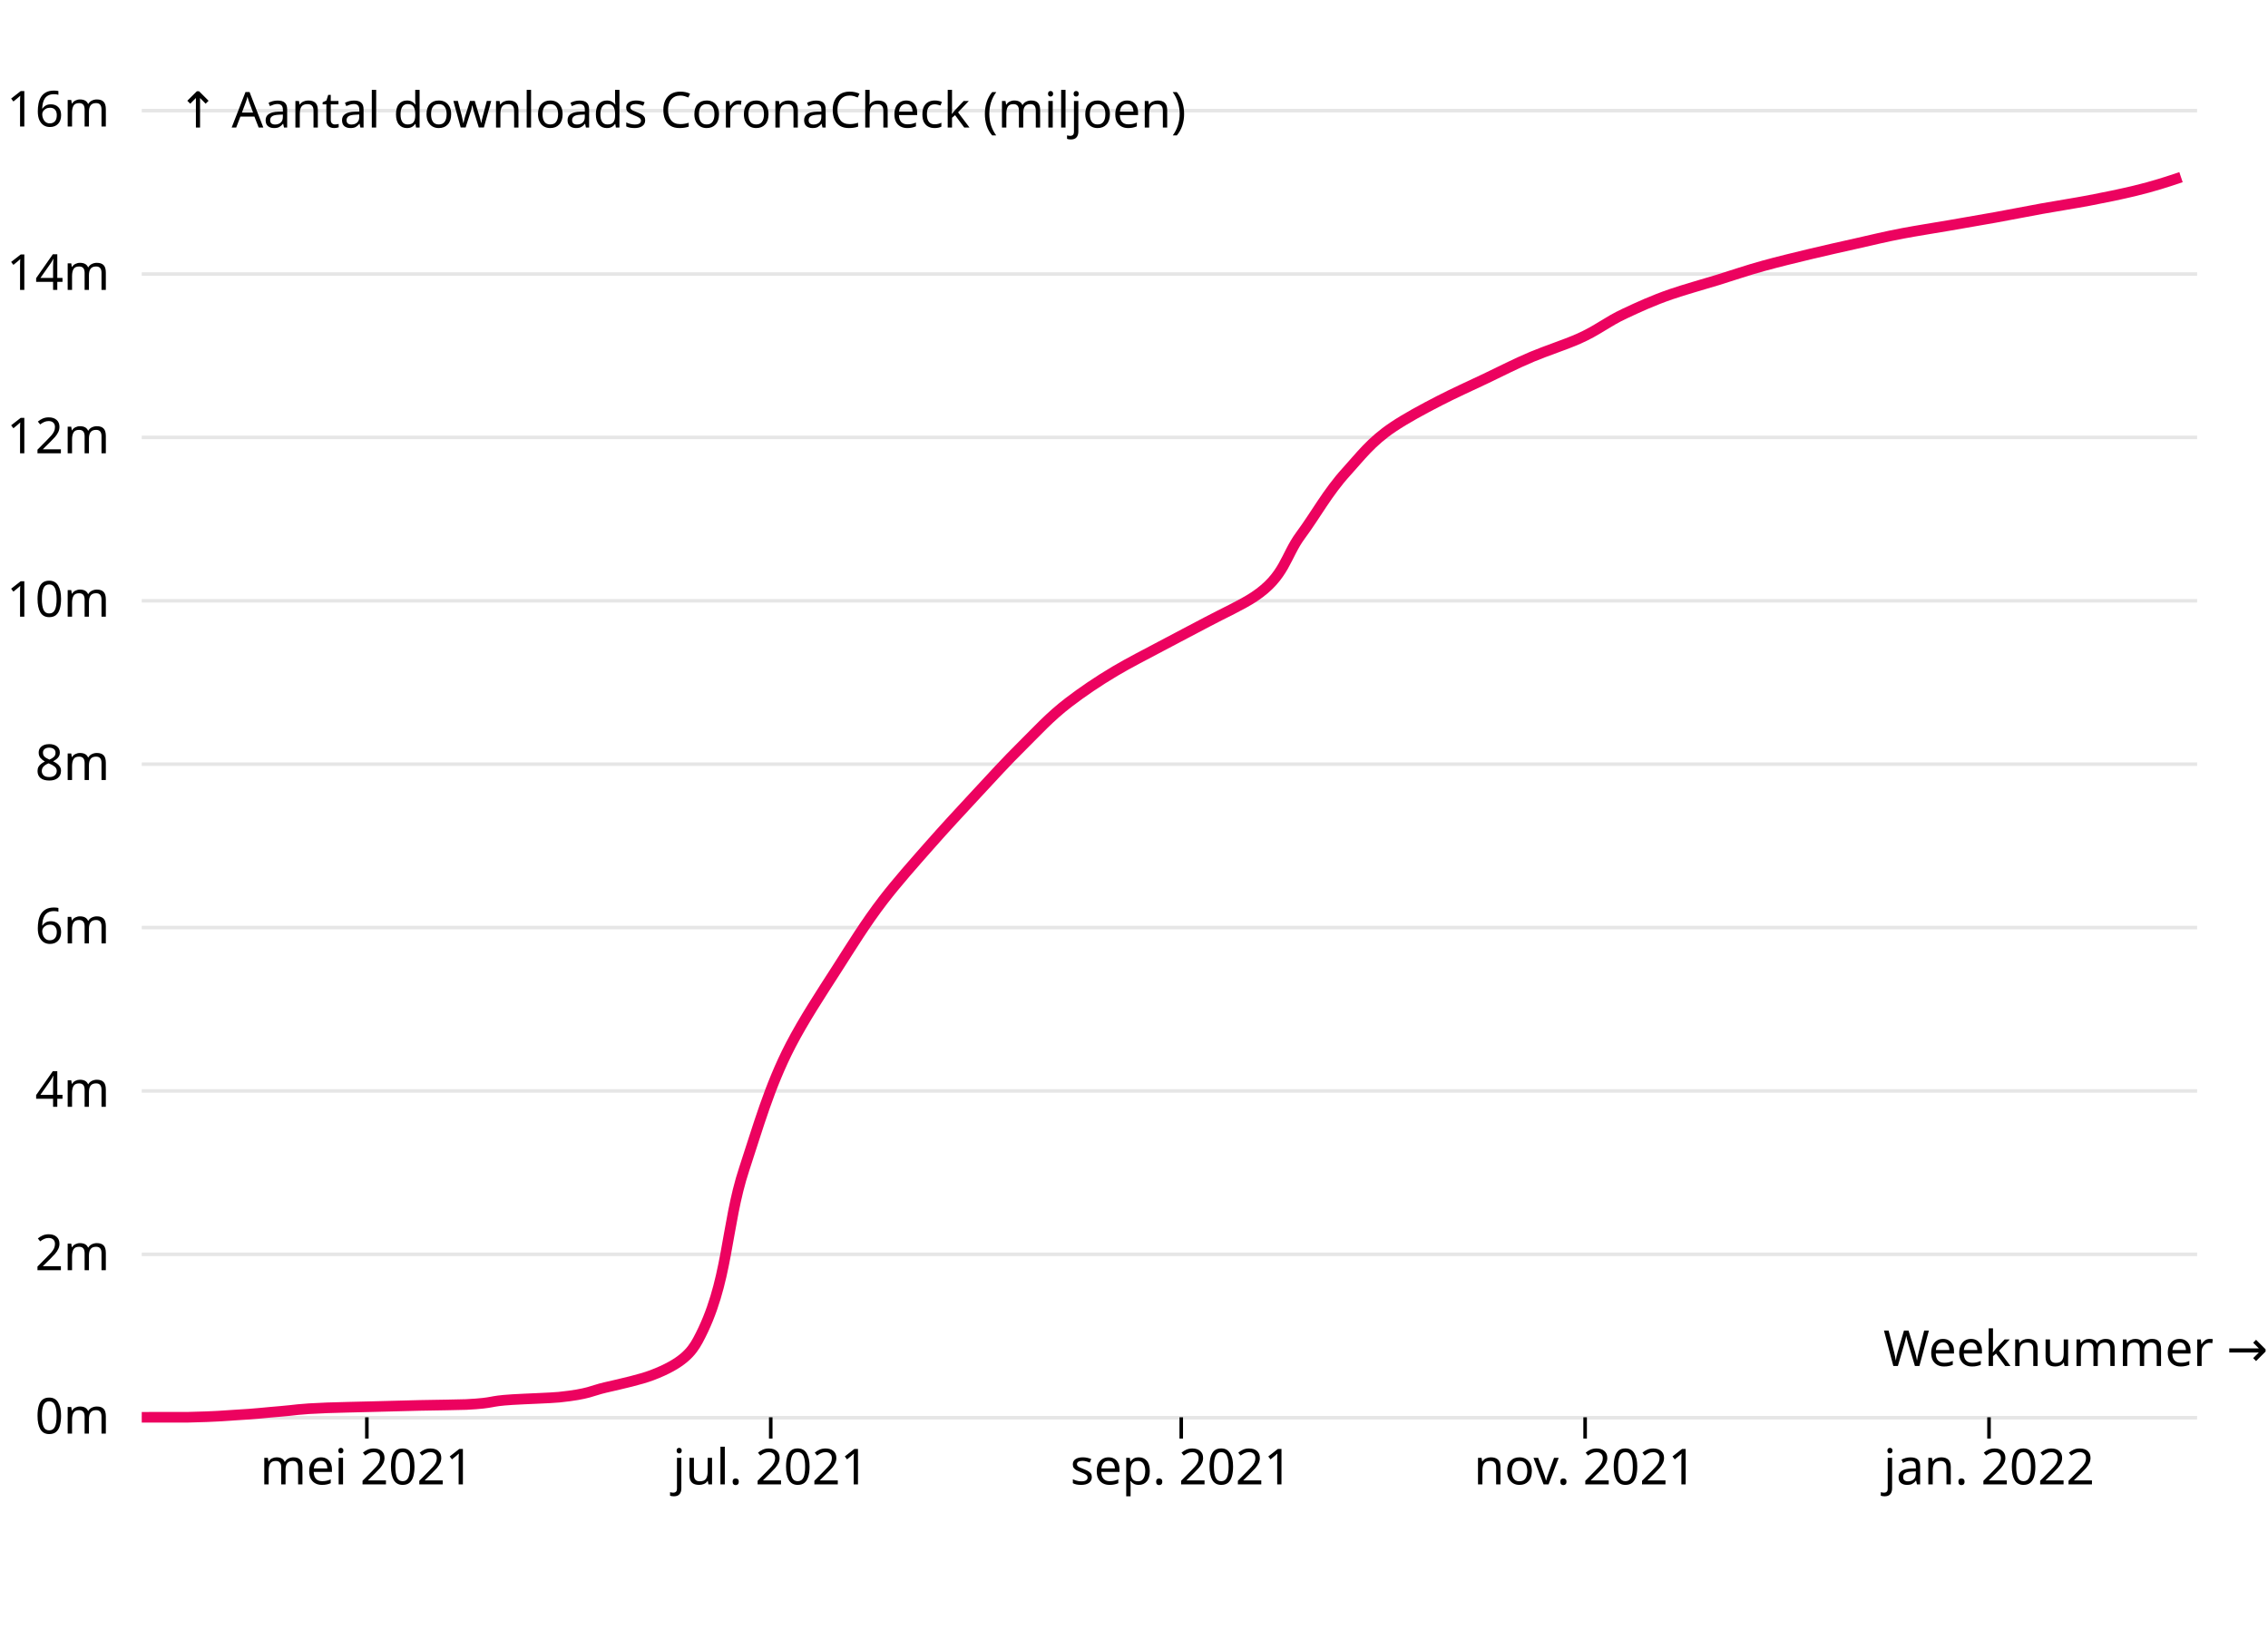
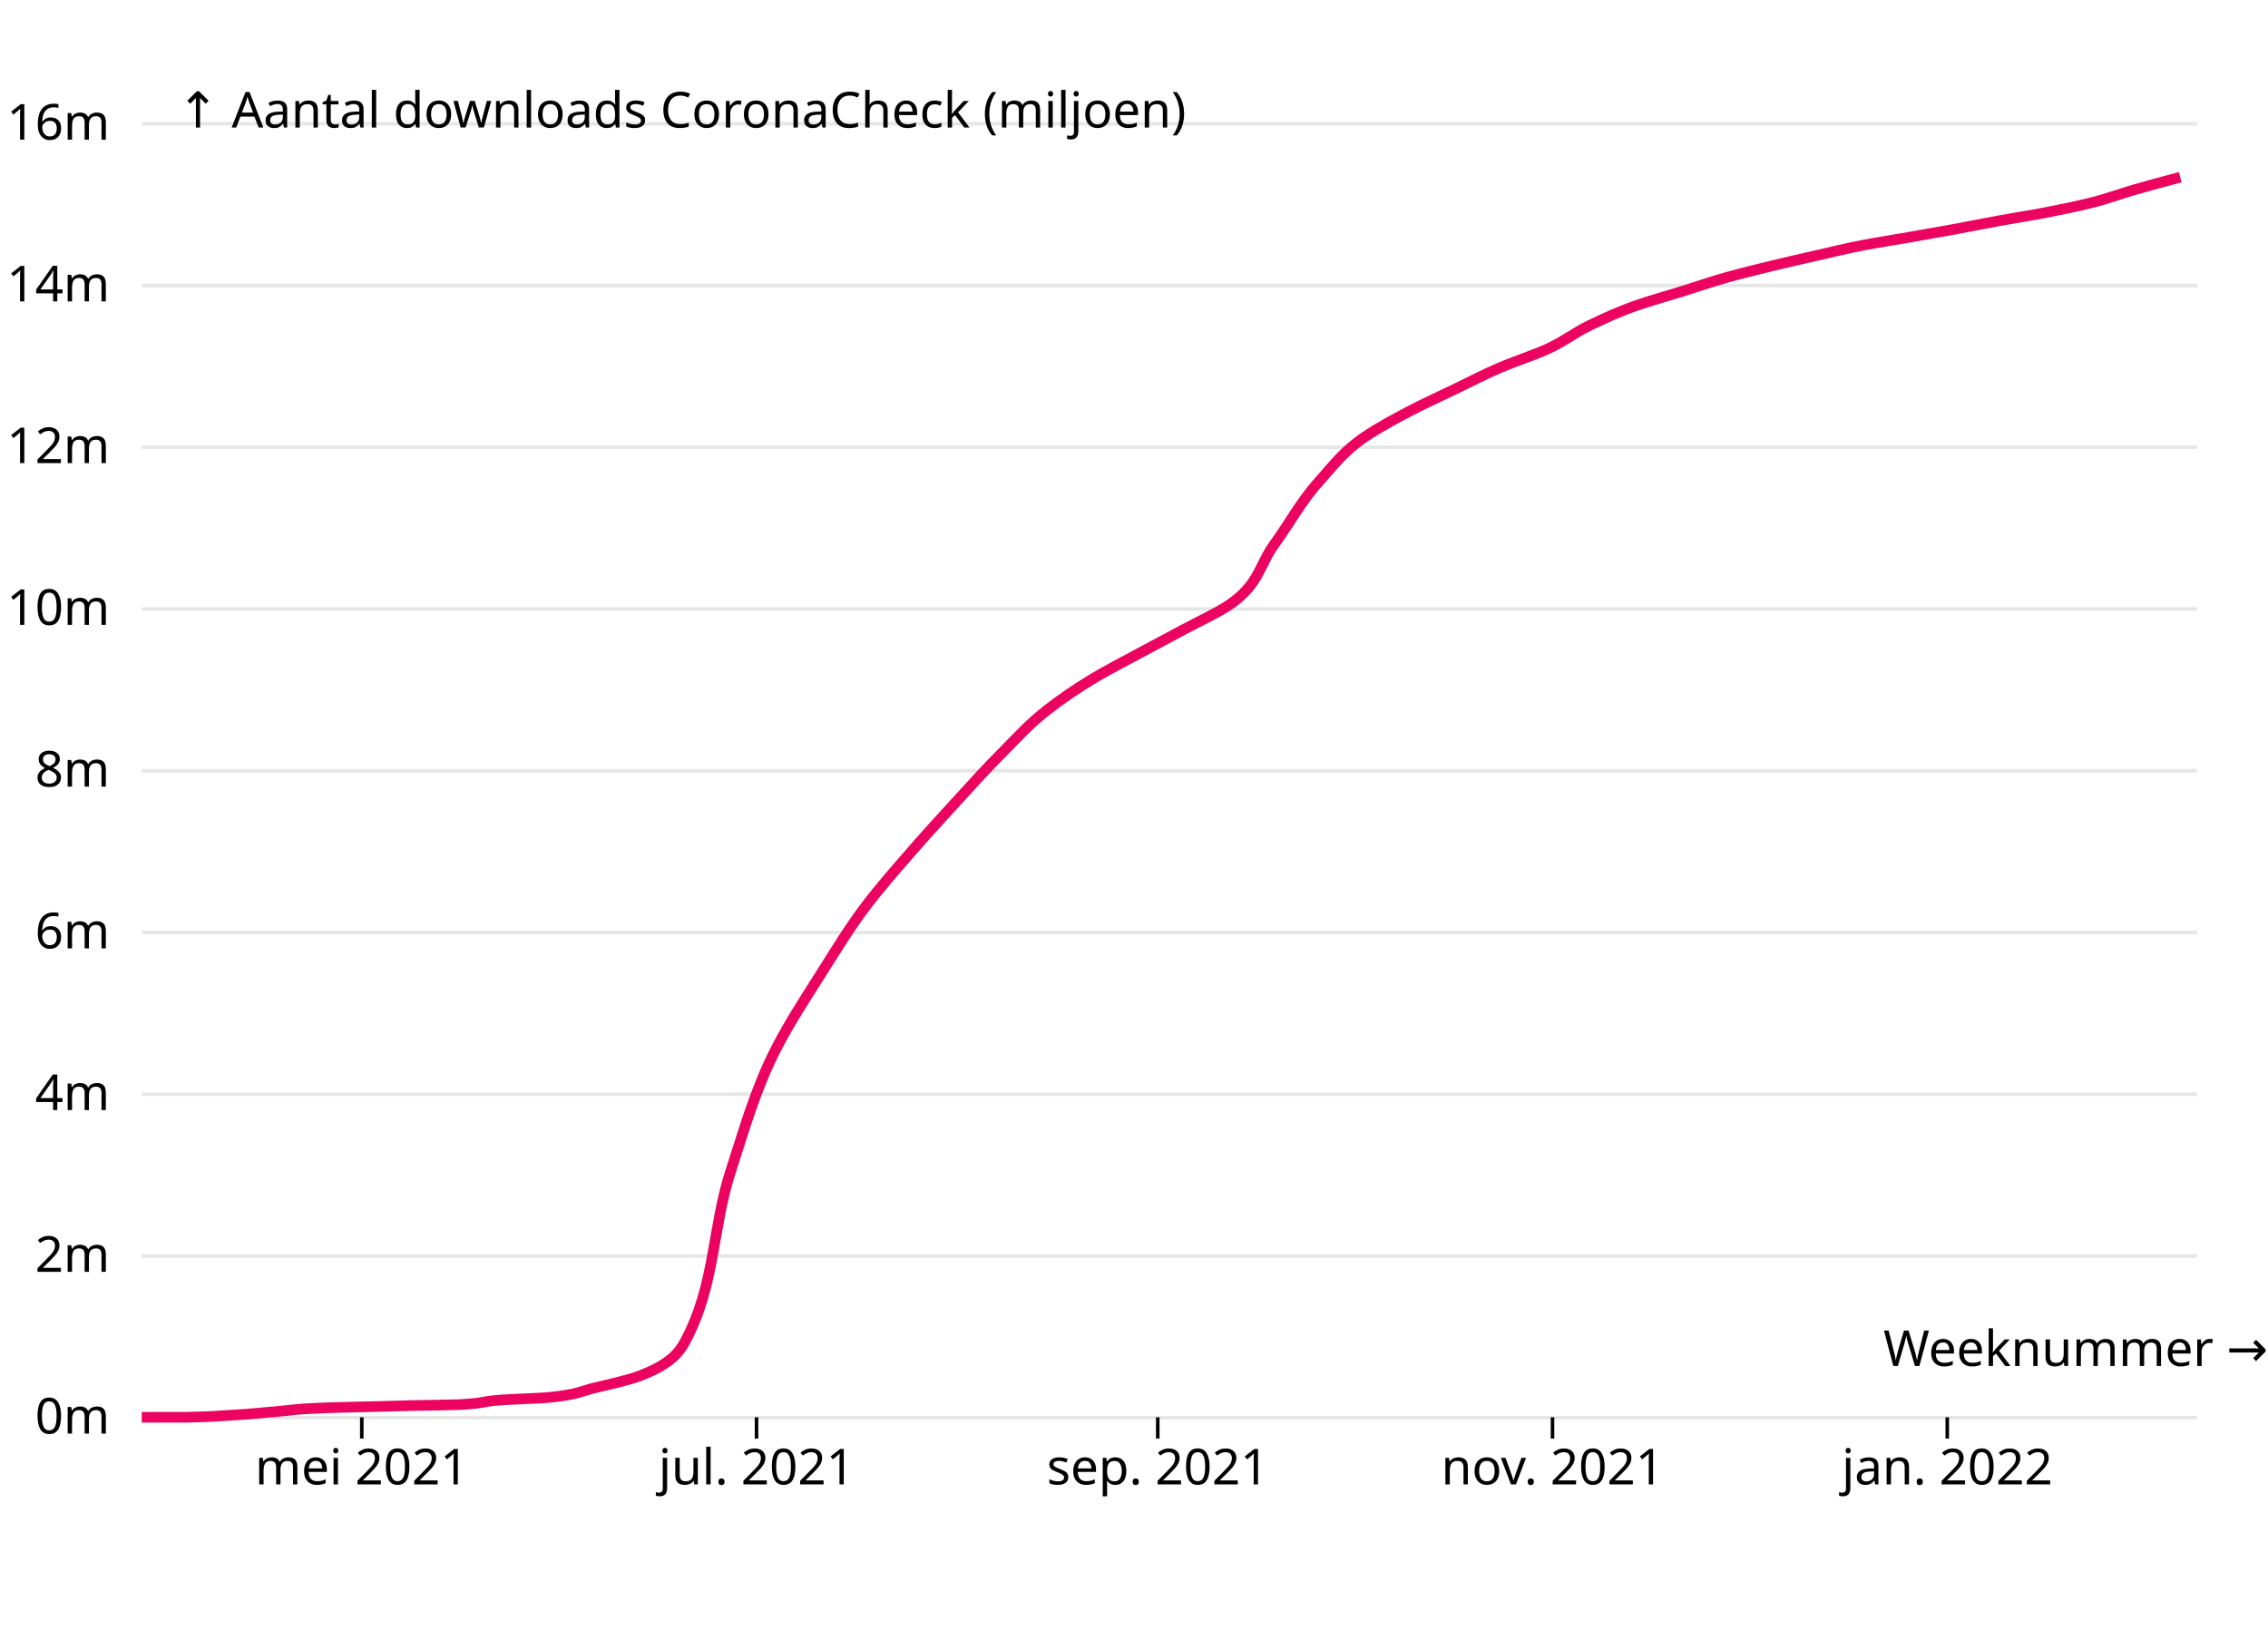
<svg xmlns="http://www.w3.org/2000/svg" class="plot" fill="currentColor" text-anchor="middle" width="640" height="460" viewBox="0 0 640 400" style="font-family: 'RO Sans', sans-serif; font-size: 14px;">
  <g transform="translate(40,0)" fill="none" text-anchor="end">
-     <g class="tick" opacity="1" transform="translate(0,370.1141)">
+     <g class="tick" opacity="1" transform="translate(0,370.1129)">
      <line stroke="currentColor" x2="0" />
      <line stroke="currentColor" x2="580" stroke-opacity="0.1" />
      <text fill="currentColor" x="-9" dy="0.32em">0m</text>
    </g>
-     <g class="tick" opacity="1" transform="translate(0,324.0031)">
+     <g class="tick" opacity="1" transform="translate(0,324.4645)">
      <line stroke="currentColor" x2="0" />
      <line stroke="currentColor" x2="580" stroke-opacity="0.1" />
      <text fill="currentColor" x="-9" dy="0.32em">2m</text>
    </g>
-     <g class="tick" opacity="1" transform="translate(0,277.8921)">
+     <g class="tick" opacity="1" transform="translate(0,278.8161)">
      <line stroke="currentColor" x2="0" />
      <line stroke="currentColor" x2="580" stroke-opacity="0.1" />
      <text fill="currentColor" x="-9" dy="0.32em">4m</text>
    </g>
-     <g class="tick" opacity="1" transform="translate(0,231.7812)">
+     <g class="tick" opacity="1" transform="translate(0,233.1677)">
      <line stroke="currentColor" x2="0" />
      <line stroke="currentColor" x2="580" stroke-opacity="0.1" />
      <text fill="currentColor" x="-9" dy="0.32em">6m</text>
    </g>
-     <g class="tick" opacity="1" transform="translate(0,185.6702)">
+     <g class="tick" opacity="1" transform="translate(0,187.5193)">
      <line stroke="currentColor" x2="0" />
      <line stroke="currentColor" x2="580" stroke-opacity="0.1" />
      <text fill="currentColor" x="-9" dy="0.32em">8m</text>
    </g>
-     <g class="tick" opacity="1" transform="translate(0,139.5592)">
+     <g class="tick" opacity="1" transform="translate(0,141.8709)">
      <line stroke="currentColor" x2="0" />
      <line stroke="currentColor" x2="580" stroke-opacity="0.1" />
      <text fill="currentColor" x="-9" dy="0.32em">10m</text>
    </g>
-     <g class="tick" opacity="1" transform="translate(0,93.44828)">
+     <g class="tick" opacity="1" transform="translate(0,96.22251)">
      <line stroke="currentColor" x2="0" />
      <line stroke="currentColor" x2="580" stroke-opacity="0.1" />
      <text fill="currentColor" x="-9" dy="0.32em">12m</text>
    </g>
-     <g class="tick" opacity="1" transform="translate(0,47.33732)">
+     <g class="tick" opacity="1" transform="translate(0,50.57411)">
      <line stroke="currentColor" x2="0" />
      <line stroke="currentColor" x2="580" stroke-opacity="0.1" />
      <text fill="currentColor" x="-9" dy="0.32em">14m</text>
    </g>
-     <g class="tick" opacity="1" transform="translate(0,1.22636)">
+     <g class="tick" opacity="1" transform="translate(0,4.925711)">
      <line stroke="currentColor" x2="0" />
      <line stroke="currentColor" x2="580" stroke-opacity="0.1" />
      <text fill="currentColor" x="-9" dy="0.32em">16m</text>
    </g>
    <text fill="currentColor" transform="translate(10,20)" dy="-1em" text-anchor="start">↑ Aantal downloads CoronaCheck (miljoen)</text>
  </g>
  <g transform="translate(0,370)" fill="none" text-anchor="middle">
-     <g class="tick" opacity="1" transform="translate(103.5242,0)">
+     <g class="tick" opacity="1" transform="translate(102.0885,0)">
      <line stroke="currentColor" y2="6" />
      <text fill="currentColor" y="9" dy="0.71em">mei 2021</text>
    </g>
-     <g class="tick" opacity="1" transform="translate(217.4941,0)">
+     <g class="tick" opacity="1" transform="translate(213.4827,0)">
      <line stroke="currentColor" y2="6" />
      <text fill="currentColor" y="9" dy="0.71em">jul. 2021</text>
    </g>
-     <g class="tick" opacity="1" transform="translate(333.3323,0)">
+     <g class="tick" opacity="1" transform="translate(326.7029,0)">
      <line stroke="currentColor" y2="6" />
      <text fill="currentColor" y="9" dy="0.71em">sep. 2021</text>
    </g>
-     <g class="tick" opacity="1" transform="translate(447.3022,0)">
+     <g class="tick" opacity="1" transform="translate(438.0971,0)">
      <line stroke="currentColor" y2="6" />
      <text fill="currentColor" y="9" dy="0.71em">nov. 2021</text>
    </g>
-     <g class="tick" opacity="1" transform="translate(561.2721,0)">
+     <g class="tick" opacity="1" transform="translate(549.4912,0)">
      <line stroke="currentColor" y2="6" />
      <text fill="currentColor" y="9" dy="0.71em">jan. 2022</text>
    </g>
    <text fill="currentColor" transform="translate(640,-10)" dy="-0.32em" text-anchor="end">Weeknummer →</text>
  </g>
  <g fill="none" stroke="#ec025f" stroke-width="3" stroke-miterlimit="1">
-     <path d="M40,370C46.448,369.996,52.896,369.992,53.079,369.987C61.798,369.785,62.473,369.582,66.157,369.38C72.552,369.028,74.75,368.677,79.236,368.325C83.482,367.992,83.595,367.66,92.314,367.327C95.304,367.213,101.018,367.099,105.393,366.985C109.737,366.871,113.254,366.758,118.471,366.645C122.355,366.56,129.956,366.476,131.55,366.392C140.269,365.93,137.226,365.469,144.628,365.007C148.257,364.781,155.537,364.555,157.707,364.328C166.426,363.419,166.826,362.51,170.785,361.601C175.783,360.453,180.825,359.305,183.864,358.157C192.583,354.863,195.162,351.568,196.942,348.274C205.661,332.143,204.68,316.013,210.021,299.882C213.87,288.256,217.079,276.63,223.099,265.003C226.823,257.812,231.564,250.621,236.178,243.43C240.331,236.957,244.271,230.484,249.256,224.011C253.22,218.865,257.803,213.719,262.335,208.573C266.546,203.791,270.962,199.009,275.413,194.227C279.688,189.633,283.836,185.04,288.492,180.446C292.619,176.374,296.232,172.302,301.57,168.23C305.421,165.293,309.702,162.356,314.649,159.419C318.628,157.056,323.305,154.693,327.727,152.33C332.028,150.032,336.476,147.733,340.806,145.435C345.195,143.105,350.36,140.776,353.884,138.446C362.603,132.682,362.7,126.919,366.963,121.155C371.429,115.117,374.535,109.079,380.041,103.04C383.852,98.861,386.872,94.683,393.12,90.504C396.818,88.031,401.4,85.557,406.198,83.084C410.246,80.997,414.878,78.91,419.277,76.824C423.598,74.774,427.476,72.724,432.355,70.674C436.364,68.99,441.602,67.305,445.434,65.621C450.847,63.242,453.396,60.863,458.512,58.484C462.428,56.663,466.305,54.842,471.591,53.021C475.455,51.69,480.333,50.359,484.669,49.027C489.052,47.682,492.847,46.337,497.748,44.991C501.747,43.893,506.234,42.795,510.826,41.697C514.994,40.701,519.442,39.704,523.905,38.707C528.17,37.755,531.935,36.803,536.983,35.851C540.923,35.107,545.752,34.364,550.062,33.621C554.473,32.86,558.927,32.1,563.14,31.339C567.669,30.521,571.67,29.704,576.219,28.886C580.417,28.132,585.29,27.377,589.297,26.623C594.18,25.703,598.536,24.784,602.376,23.865C607.756,22.576,611.605,21.288,615.454,20" />
+     <path d="M40,370C46.302,369.996,52.605,369.992,52.783,369.987C61.305,369.787,61.965,369.586,65.566,369.386C71.816,369.038,73.964,368.69,78.349,368.342C82.499,368.013,82.61,367.683,91.132,367.354C94.054,367.241,99.639,367.128,103.915,367.015C108.161,366.903,111.599,366.791,116.698,366.678C120.494,366.595,127.923,366.511,129.481,366.428C138.002,365.971,135.029,365.514,142.263,365.057C145.81,364.833,152.926,364.609,155.046,364.385C163.568,363.485,163.96,362.585,167.829,361.685C172.714,360.548,177.643,359.412,180.612,358.276C189.134,355.014,191.655,351.753,193.395,348.492C201.917,332.523,200.958,316.554,206.178,300.585C209.941,289.076,213.076,277.566,218.961,266.057C222.601,258.938,227.234,251.819,231.744,244.7C235.803,238.292,239.654,231.884,244.527,225.476C248.401,220.381,252.881,215.287,257.31,210.192C261.426,205.458,265.743,200.724,270.093,195.99C274.271,191.442,278.325,186.895,282.876,182.348C286.909,178.317,290.441,174.286,295.659,170.254C299.422,167.347,303.607,164.439,308.442,161.532C312.331,159.192,316.903,156.853,321.225,154.514C325.428,152.238,329.775,149.963,334.007,147.688C338.298,145.381,343.346,143.075,346.79,140.769C355.312,135.063,355.407,129.357,359.573,123.652C363.938,117.674,366.975,111.696,372.356,105.718C376.081,101.581,379.033,97.445,385.139,93.308C388.754,90.859,393.233,88.411,397.922,85.962C401.878,83.896,406.406,81.83,410.705,79.765C414.929,77.735,418.719,75.706,423.488,73.676C427.406,72.009,432.526,70.342,436.271,68.675C441.561,66.319,444.053,63.964,449.054,61.609C452.881,59.806,456.67,58.003,461.837,56.201C465.614,54.883,470.381,53.565,474.62,52.247C478.904,50.915,482.613,49.583,487.403,48.251C491.311,47.164,495.697,46.078,500.186,44.991C504.259,44.004,508.606,43.017,512.969,42.031C517.137,41.088,520.817,40.145,525.751,39.203C529.602,38.467,534.322,37.731,538.534,36.995C542.846,36.242,547.199,35.489,551.317,34.736C555.744,33.927,559.654,33.117,564.1,32.308C568.203,31.561,572.967,30.814,576.883,30.067C581.656,29.157,585.915,28.247,589.666,27.337C594.93,26.06,597.982,24.783,602.449,23.506C606.538,22.337,610.885,21.169,615.232,20" />
  </g>
</svg>
